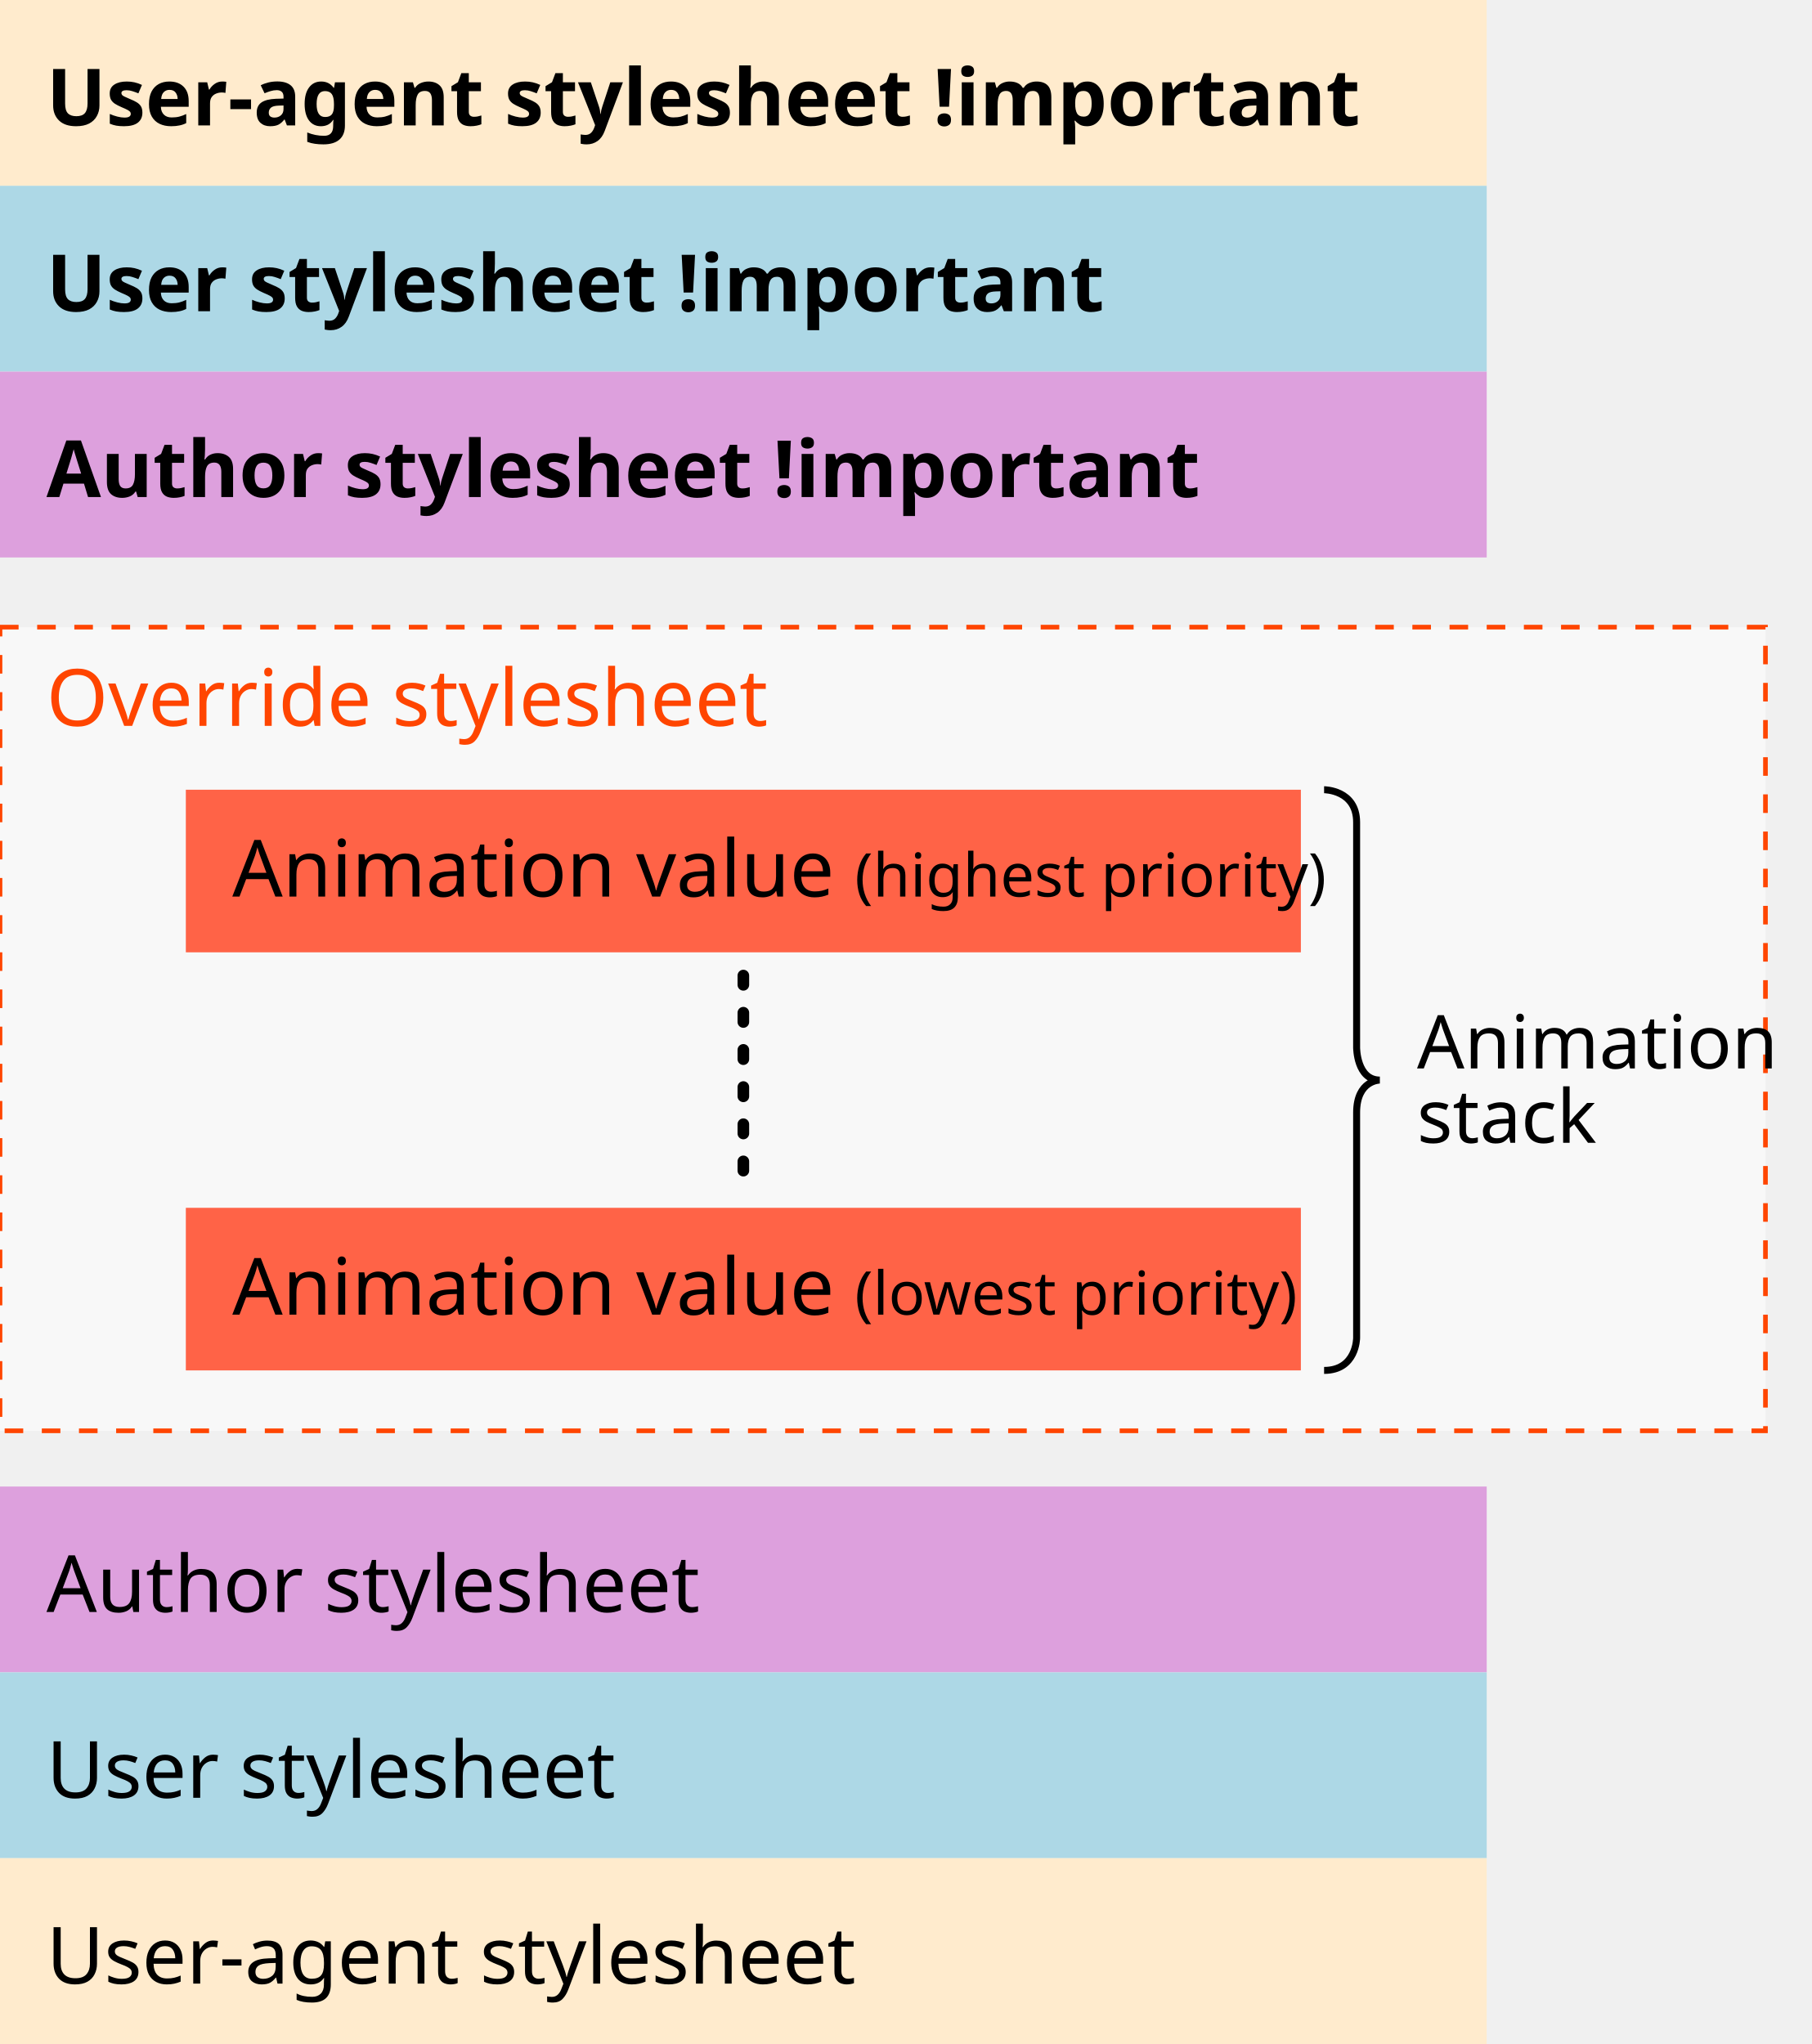
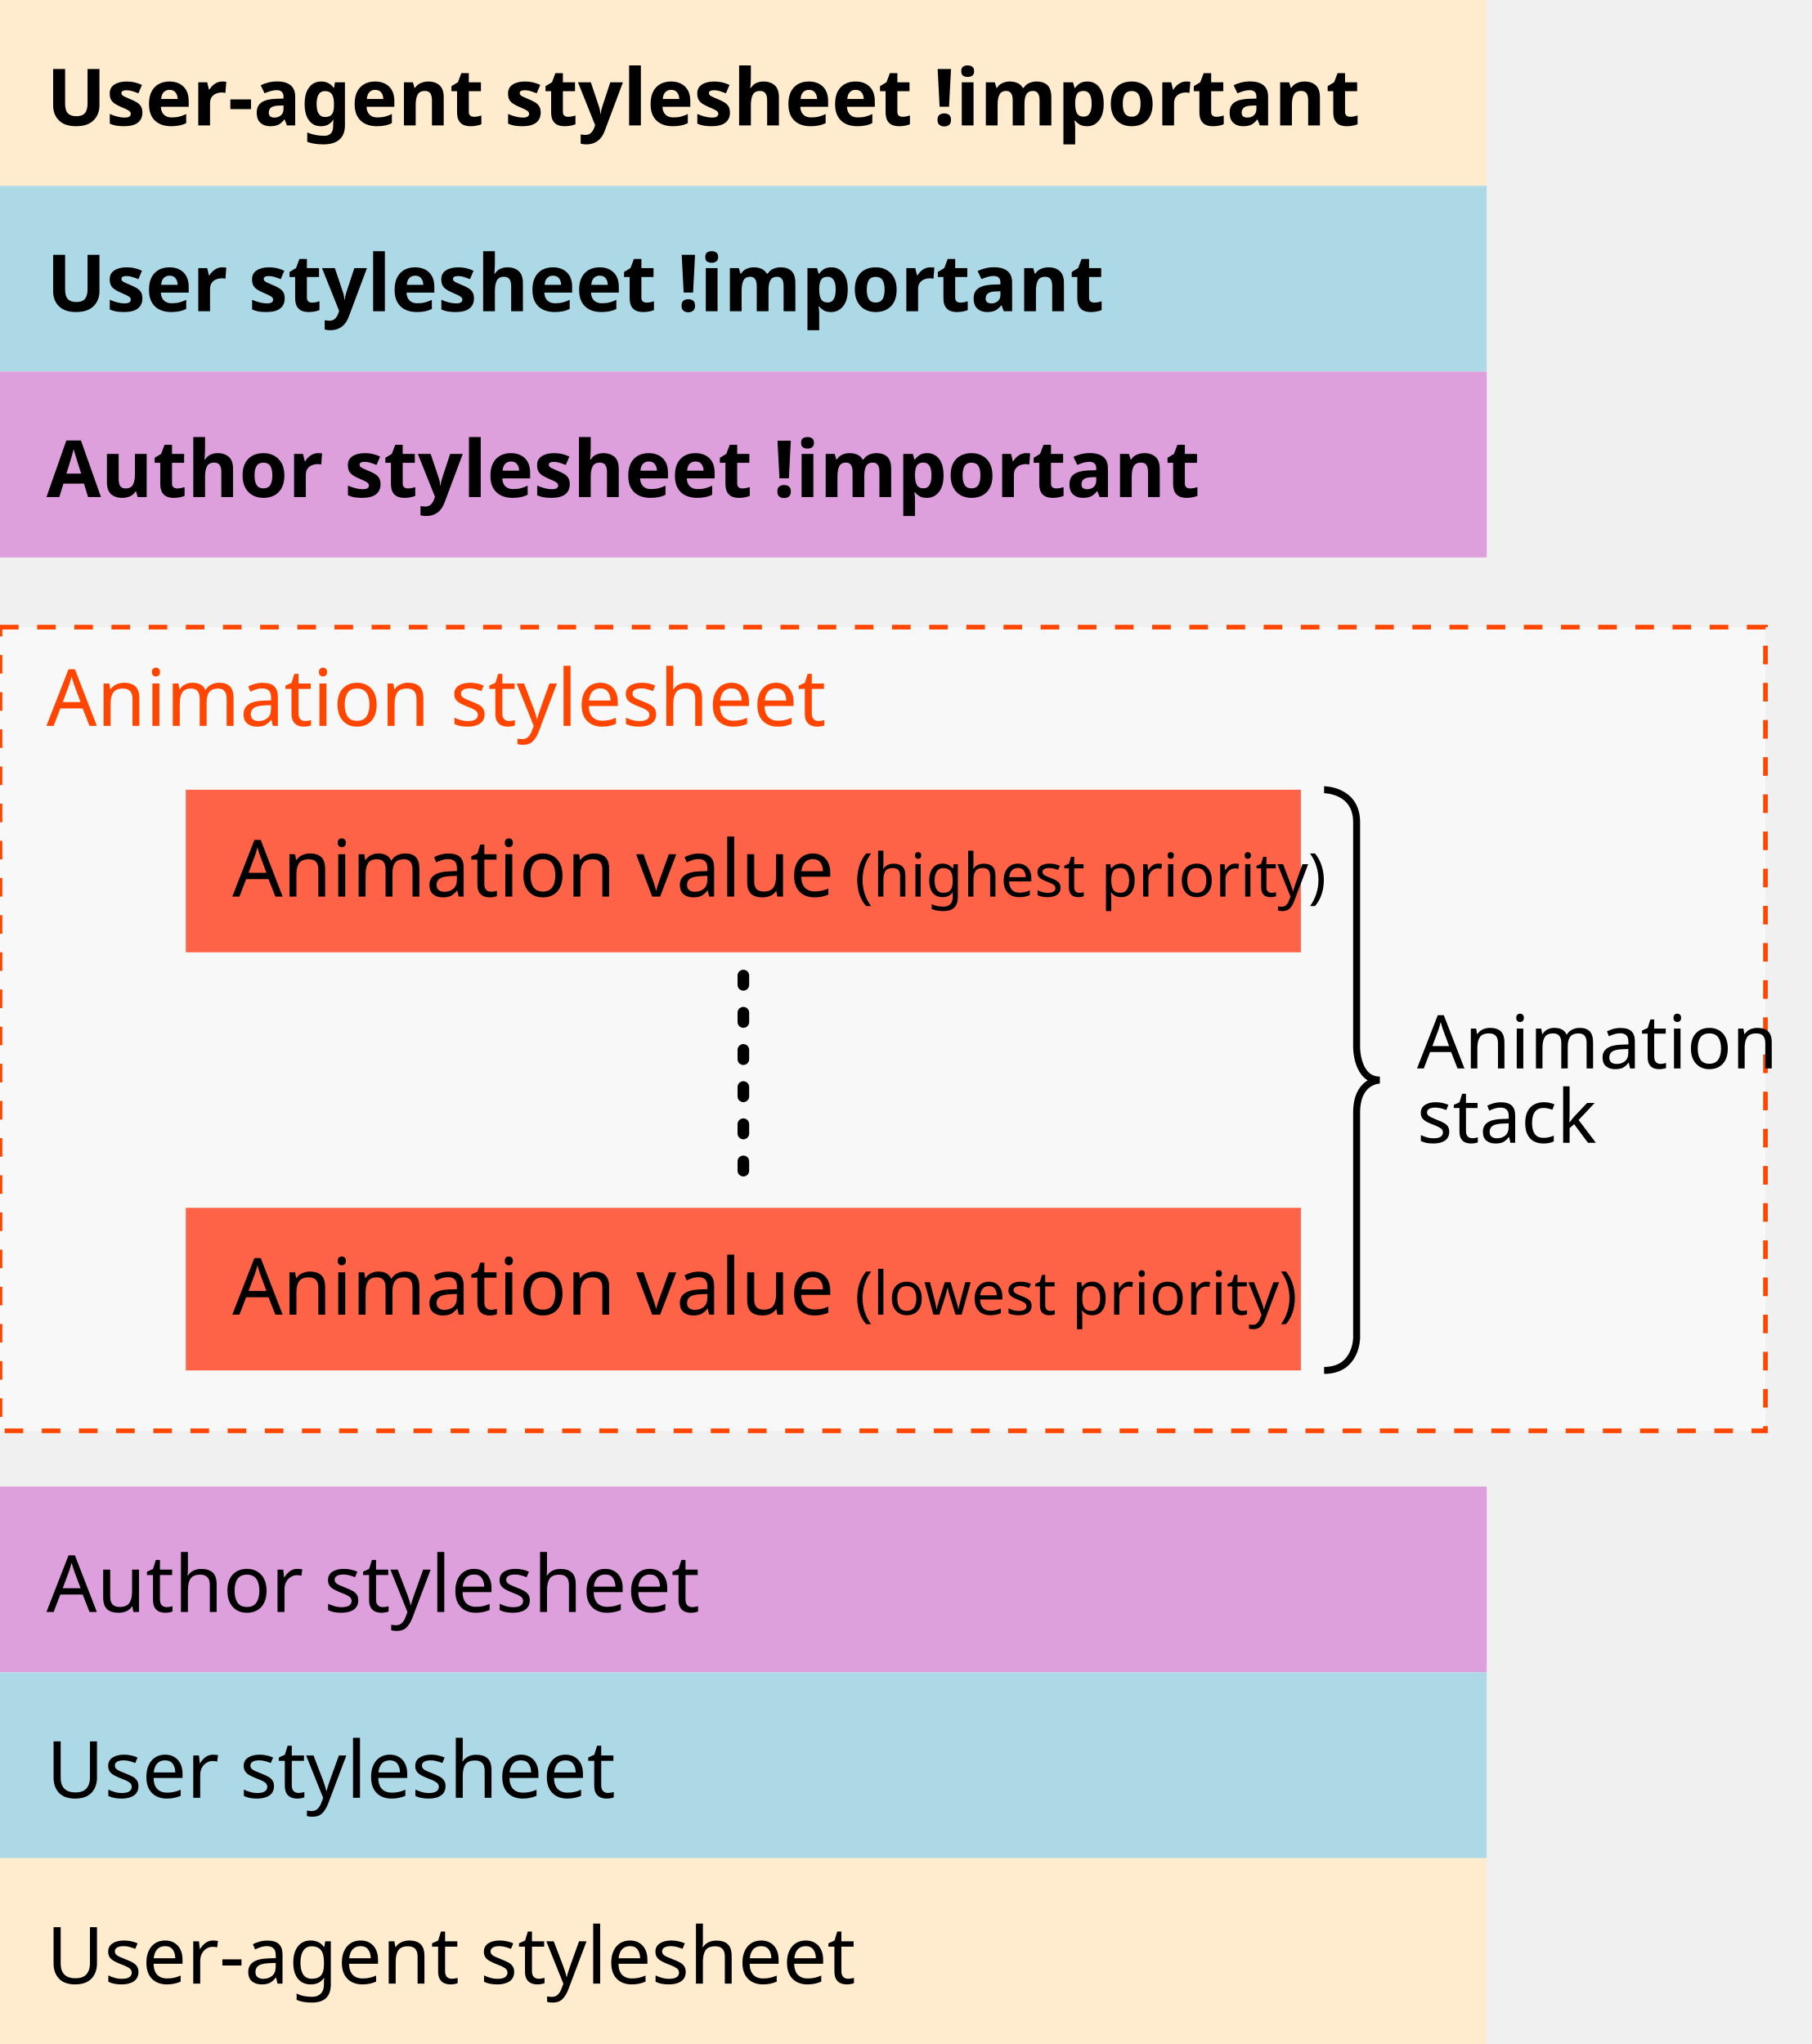
<svg xmlns="http://www.w3.org/2000/svg" width="100%" height="100%" viewBox="0 0 390 440">
  <defs>
    <style type="text/css">
      svg {
        font-size: 19px;
        font-family: sans-serif;
      }

      /*
       * Line work
       */
      .dashLine {
        fill: none;
        stroke: black;
        stroke-dasharray: 2 6;
        stroke-width: 2.5;
        stroke-linecap: round;
      }
      .bracket {
        stroke: black;
        stroke-width: 1.5;
        fill: none;
      }

      /*
       * Layers
       */
      .layer.ua .box {
        fill: blanchedalmond;
      }
      .layer.user .box {
        fill: lightblue;
      }
      .layer.author .box {
        fill: plum;
      }
      .layer.anim .box {
        fill: tomato;
      }

      .expandedLayer &gt; .box  {
        fill: white;
        fill-opacity: 0.5;
        stroke: orangered;
        stroke-width: 1px;
        stroke-dasharray: 4 4;
      }
      .expandedLayer &gt; .label {
        fill: orangered;
      }

      /*
       * Text labels
       */
      .label {
        font-size: 17px;
      }
      .important .label {
        font-weight: bold;
      }
      .priorityLabel {
        font-size: 13px;
      }
      .bracketLabel {
        font-size: 16px;
      }
    </style>
  </defs>
  <g transform="translate(0 0)" class="layer ua important">
    <rect class="box" width="320" height="40" />
    <text class="label" x="10" y="27">User-agent stylesheet !important</text>
  </g>
  <g transform="translate(0 40)" class="layer user important">
    <rect class="box" width="320" height="40" />
    <text class="label" x="10" y="27">User stylesheet !important</text>
  </g>
  <g transform="translate(0 80)" class="layer author important">
    <rect class="box" width="320" height="40" />
    <text class="label" x="10" y="27">Author stylesheet !important</text>
  </g>
  <g transform="translate(0 135)" class="expandedLayer">
    <rect class="box" width="380" height="173" />
-     <text class="label" x="10" y="1.25em">Override stylesheet</text>
+     <text class="label" x="10" y="1.25em">Animation stylesheet</text>
    <g transform="translate(40 35)" class="layer anim">
      <rect class="box" width="240" height="35" />
      <text class="label" x="10" y="23">Animation value <tspan class="priorityLabel">(highest priority)</tspan>
      </text>
    </g>
    <path d="M160 75v45" class="dashLine" />
    <g transform="translate(40 125)" class="layer anim">
      <rect class="box" width="240" height="35" />
      <text class="label" x="10" y="23">Animation value <tspan class="priorityLabel">(lowest priority)</tspan>
      </text>
    </g>
    <path d="M285 35s7 0 7 7v48.5s0 7 5 7c0 0-5 0-5 7v48.5s0 7-7 7" class="bracket" />
    <text x="305" y="95" class="bracketLabel">Animation
      <tspan x="305" dy="1em">stack</tspan>
    </text>
  </g>
  <g transform="translate(0 320)" class="layer author">
    <rect class="box" width="320" height="40" />
    <text class="label" x="10" y="27">Author stylesheet</text>
  </g>
  <g transform="translate(0 360)" class="layer user">
    <rect class="box" width="320" height="40" />
    <text class="label" x="10" y="27">User stylesheet</text>
  </g>
  <g transform="translate(0 400)" class="layer ua">
    <rect class="box" width="320" height="40" />
    <text class="label" x="10" y="27">User-agent stylesheet</text>
  </g>
</svg>
